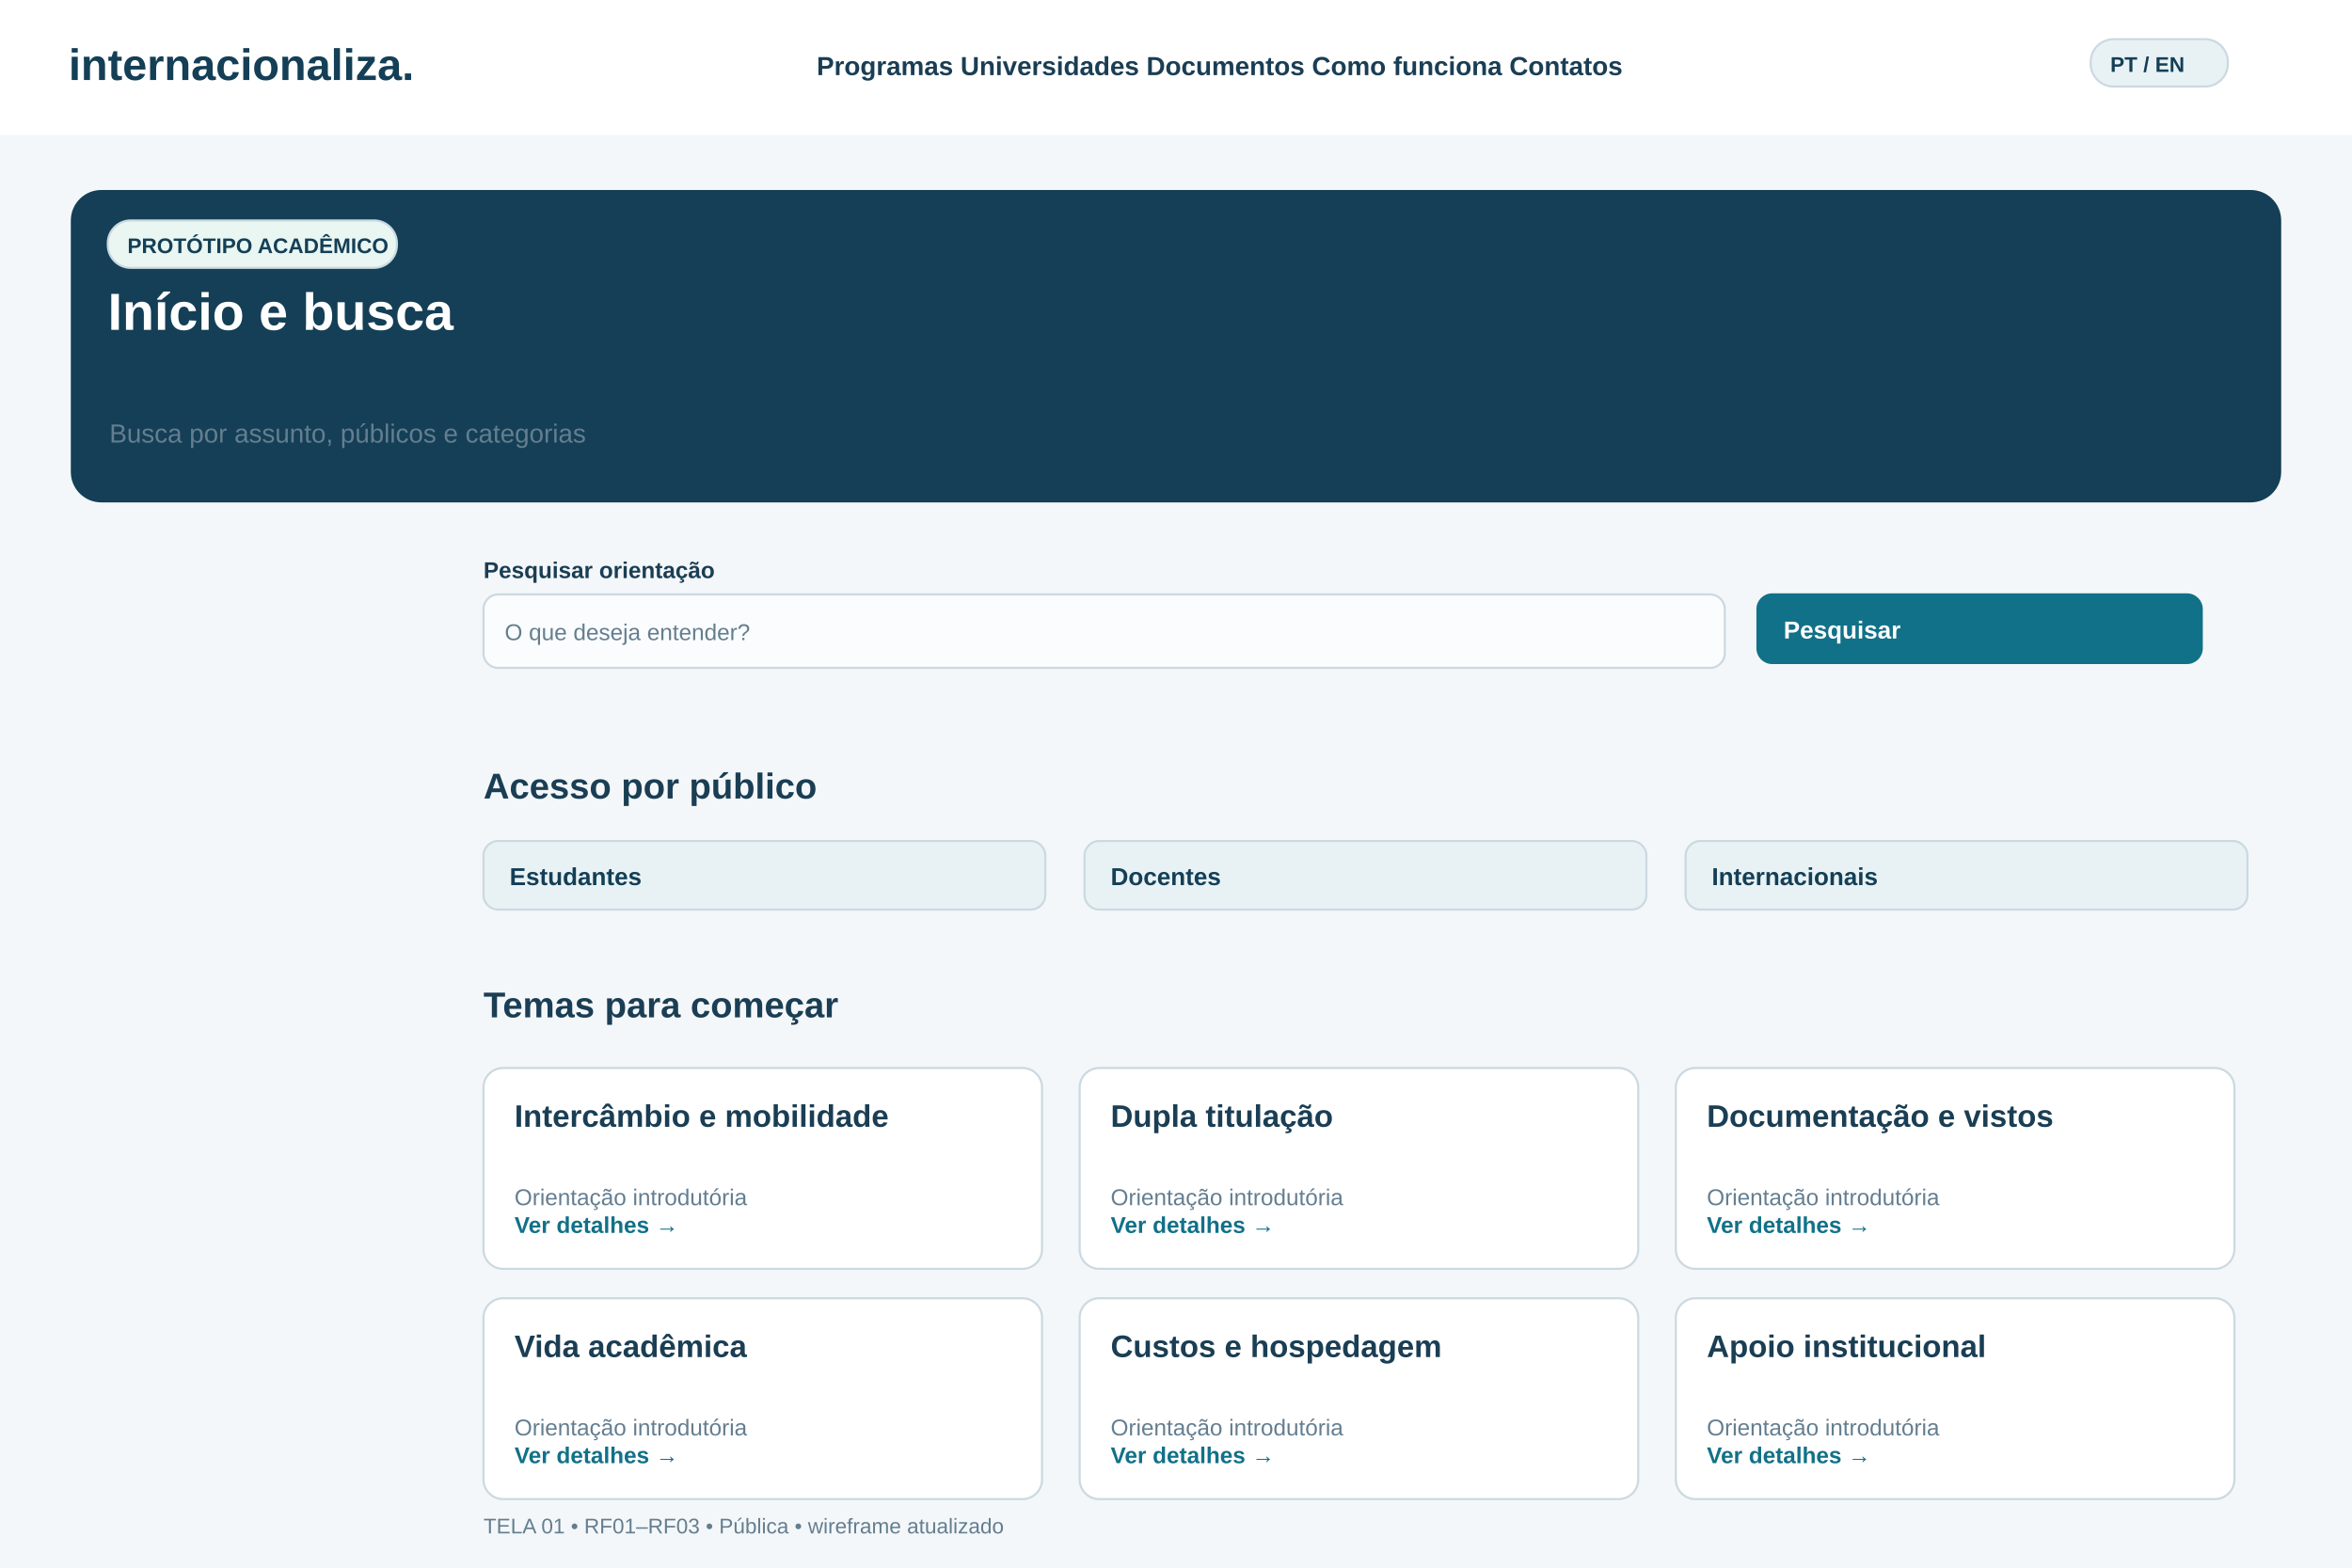
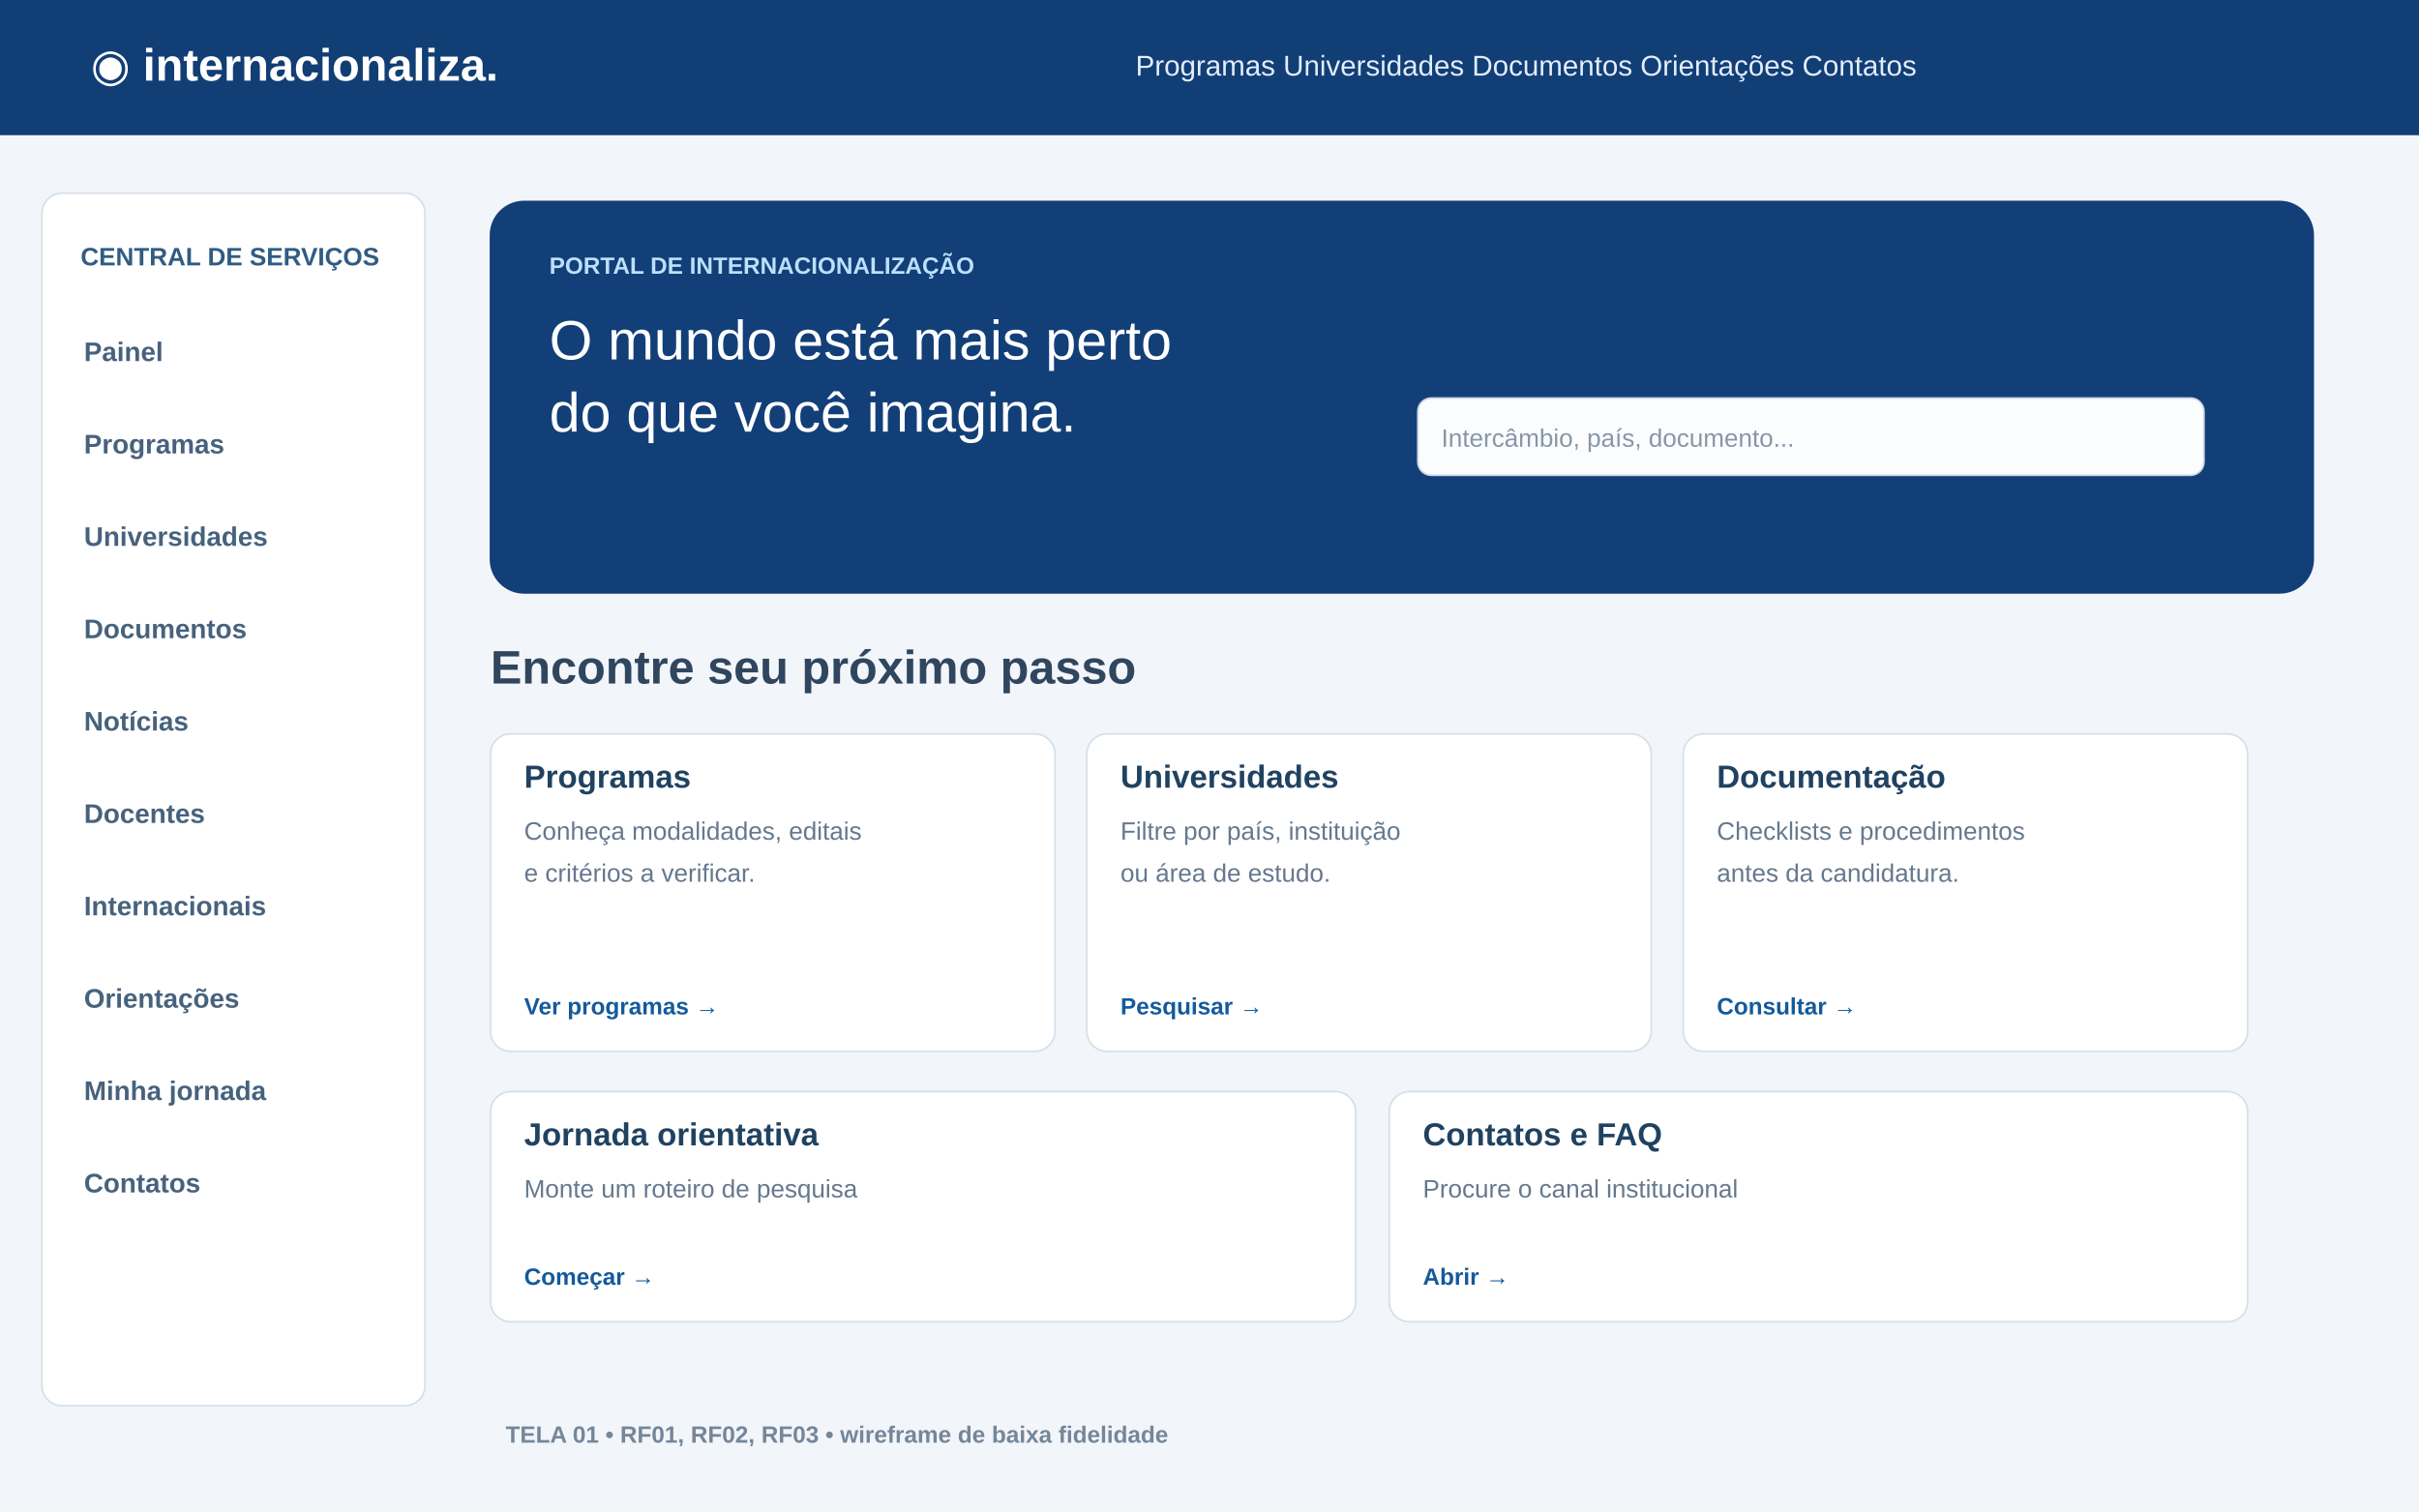
- <svg xmlns="http://www.w3.org/2000/svg" viewBox="0 0 1440 960" role="img" aria-labelledby="title desc">
-   <rect x="0" y="0" width="1440" height="960" rx="0" fill="#F4F7F9" stroke="#F4F7F9" stroke-width="1.3" />
-   <rect x="0" y="0" width="1440" height="82" rx="0" fill="#FFFFFF" stroke="#FFFFFF" stroke-width="1.3" />
-   <text x="42" y="49" fill="#143F56" font-size="27" font-weight="700" font-family="Arial, Helvetica, sans-serif">internacionaliza.</text>
-   <text x="500" y="46" fill="#1A3E54" font-size="16" font-weight="700" font-family="Arial, Helvetica, sans-serif">Programas    Universidades    Documentos    Como funciona    Contatos</text>
-   <rect x="1280" y="24" width="84" height="29" rx="14" fill="#E8F2F4" stroke="#CBD9E1" stroke-width="1.3" />
-   <text x="1292" y="44" fill="#143F56" font-size="13" font-weight="700" font-family="Arial, Helvetica, sans-serif">PT / EN</text>
-   <rect x="44" y="117" width="1352" height="190" rx="18" fill="#143F56" stroke="#143F56" stroke-width="1.3" />
-   <rect x="66" y="135" width="177" height="29" rx="14" fill="#EAF6F2" stroke="#CBD9E1" stroke-width="1.3" />
-   <text x="78" y="155" fill="#143F56" font-size="13" font-weight="700" font-family="Arial, Helvetica, sans-serif">PROTÓTIPO ACADÊMICO</text>
-   <text x="66" y="202" fill="#FFFFFF" font-size="32" font-weight="700" font-family="Arial, Helvetica, sans-serif">Início e busca</text>
-   <text x="67" y="271" fill="#647E90" font-size="16" font-weight="400" font-family="Arial, Helvetica, sans-serif">Busca por assunto, públicos e categorias</text>
-   <text x="296" y="354" fill="#1A3E54" font-size="14" font-weight="700" font-family="Arial, Helvetica, sans-serif">Pesquisar orientação</text>
-   <rect x="296" y="364" width="760" height="45" rx="9" fill="#FAFCFD" stroke="#CBD9E1" stroke-width="1.3" />
-   <text x="309" y="392" fill="#647E90" font-size="14" font-weight="400" font-family="Arial, Helvetica, sans-serif">O que deseja entender?</text>
-   <rect x="1076" y="364" width="272" height="42" rx="9" fill="#117188" stroke="#117188" stroke-width="1.3" />
-   <text x="1092" y="391" fill="#FFFFFF" font-size="15" font-weight="700" font-family="Arial, Helvetica, sans-serif">Pesquisar</text>
-   <text x="296" y="489" fill="#1A3E54" font-size="22" font-weight="700" font-family="Arial, Helvetica, sans-serif">Acesso por público</text>
-   <rect x="296" y="515" width="344" height="42" rx="9" fill="#E8F2F4" stroke="#CBD9E1" stroke-width="1.3" />
-   <text x="312" y="542" fill="#143F56" font-size="15" font-weight="700" font-family="Arial, Helvetica, sans-serif">Estudantes</text>
-   <rect x="664" y="515" width="344" height="42" rx="9" fill="#E8F2F4" stroke="#CBD9E1" stroke-width="1.3" />
-   <text x="680" y="542" fill="#143F56" font-size="15" font-weight="700" font-family="Arial, Helvetica, sans-serif">Docentes</text>
-   <rect x="1032" y="515" width="344" height="42" rx="9" fill="#E8F2F4" stroke="#CBD9E1" stroke-width="1.3" />
-   <text x="1048" y="542" fill="#143F56" font-size="15" font-weight="700" font-family="Arial, Helvetica, sans-serif">Internacionais</text>
-   <text x="296" y="623" fill="#1A3E54" font-size="22" font-weight="700" font-family="Arial, Helvetica, sans-serif">Temas para começar</text>
-   <rect x="296" y="654" width="342" height="123" rx="12" fill="#FFFFFF" stroke="#CBD9E1" stroke-width="1.3" />
-   <text x="315" y="690" fill="#1A3E54" font-size="19" font-weight="700" font-family="Arial, Helvetica, sans-serif">Intercâmbio e mobilidade</text>
-   <text x="315" y="738" fill="#647E90" font-size="14" font-weight="400" font-family="Arial, Helvetica, sans-serif">Orientação introdutória</text>
-   <text x="315" y="755" fill="#117188" font-size="14" font-weight="700" font-family="Arial, Helvetica, sans-serif">Ver detalhes →</text>
-   <rect x="661" y="654" width="342" height="123" rx="12" fill="#FFFFFF" stroke="#CBD9E1" stroke-width="1.3" />
-   <text x="680" y="690" fill="#1A3E54" font-size="19" font-weight="700" font-family="Arial, Helvetica, sans-serif">Dupla titulação</text>
-   <text x="680" y="738" fill="#647E90" font-size="14" font-weight="400" font-family="Arial, Helvetica, sans-serif">Orientação introdutória</text>
-   <text x="680" y="755" fill="#117188" font-size="14" font-weight="700" font-family="Arial, Helvetica, sans-serif">Ver detalhes →</text>
-   <rect x="1026" y="654" width="342" height="123" rx="12" fill="#FFFFFF" stroke="#CBD9E1" stroke-width="1.3" />
-   <text x="1045" y="690" fill="#1A3E54" font-size="19" font-weight="700" font-family="Arial, Helvetica, sans-serif">Documentação e vistos</text>
-   <text x="1045" y="738" fill="#647E90" font-size="14" font-weight="400" font-family="Arial, Helvetica, sans-serif">Orientação introdutória</text>
-   <text x="1045" y="755" fill="#117188" font-size="14" font-weight="700" font-family="Arial, Helvetica, sans-serif">Ver detalhes →</text>
-   <rect x="296" y="795" width="342" height="123" rx="12" fill="#FFFFFF" stroke="#CBD9E1" stroke-width="1.3" />
-   <text x="315" y="831" fill="#1A3E54" font-size="19" font-weight="700" font-family="Arial, Helvetica, sans-serif">Vida acadêmica</text>
-   <text x="315" y="879" fill="#647E90" font-size="14" font-weight="400" font-family="Arial, Helvetica, sans-serif">Orientação introdutória</text>
-   <text x="315" y="896" fill="#117188" font-size="14" font-weight="700" font-family="Arial, Helvetica, sans-serif">Ver detalhes →</text>
-   <rect x="661" y="795" width="342" height="123" rx="12" fill="#FFFFFF" stroke="#CBD9E1" stroke-width="1.3" />
-   <text x="680" y="831" fill="#1A3E54" font-size="19" font-weight="700" font-family="Arial, Helvetica, sans-serif">Custos e hospedagem</text>
-   <text x="680" y="879" fill="#647E90" font-size="14" font-weight="400" font-family="Arial, Helvetica, sans-serif">Orientação introdutória</text>
-   <text x="680" y="896" fill="#117188" font-size="14" font-weight="700" font-family="Arial, Helvetica, sans-serif">Ver detalhes →</text>
-   <rect x="1026" y="795" width="342" height="123" rx="12" fill="#FFFFFF" stroke="#CBD9E1" stroke-width="1.3" />
-   <text x="1045" y="831" fill="#1A3E54" font-size="19" font-weight="700" font-family="Arial, Helvetica, sans-serif">Apoio institucional</text>
-   <text x="1045" y="879" fill="#647E90" font-size="14" font-weight="400" font-family="Arial, Helvetica, sans-serif">Orientação introdutória</text>
-   <text x="1045" y="896" fill="#117188" font-size="14" font-weight="700" font-family="Arial, Helvetica, sans-serif">Ver detalhes →</text>
-   <text x="296" y="939" font-family="Arial,Helvetica,sans-serif" font-size="13" fill="#647E90">TELA 01  •  RF01–RF03  •  Pública  •  wireframe atualizado</text>
+ <svg xmlns="http://www.w3.org/2000/svg" viewBox="0 0 1440 900" role="img" aria-labelledby="title desc">
+   <rect width="1440" height="900" fill="#f2f5f9" />
+   <rect x="0" y="0" width="1440" height="80" rx="0" fill="#113e75" stroke="#113e75" stroke-width="1" />
+   <text x="54" y="48" font-family="Arial,Helvetica,sans-serif" font-size="27" font-weight="800" fill="#fff">◉ internacionaliza.</text>
+   <text x="676" y="45" font-family="Arial,Helvetica,sans-serif" font-size="17" font-weight="400" fill="#e3edfb">Programas   Universidades   Documentos   Orientações   Contatos</text>
+   <rect x="25" y="115" width="228" height="722" rx="12" fill="#fff" stroke="#d5dfe9" stroke-width="1" />
+   <text x="48" y="158" font-family="Arial,Helvetica,sans-serif" font-size="15" font-weight="800" fill="#315b82">CENTRAL DE SERVIÇOS</text>
+   <text x="50" y="215" font-family="Arial,Helvetica,sans-serif" font-size="16" font-weight="600" fill="#47627d">Painel</text>
+   <text x="50" y="270" font-family="Arial,Helvetica,sans-serif" font-size="16" font-weight="600" fill="#47627d">Programas</text>
+   <text x="50" y="325" font-family="Arial,Helvetica,sans-serif" font-size="16" font-weight="600" fill="#47627d">Universidades</text>
+   <text x="50" y="380" font-family="Arial,Helvetica,sans-serif" font-size="16" font-weight="600" fill="#47627d">Documentos</text>
+   <text x="50" y="435" font-family="Arial,Helvetica,sans-serif" font-size="16" font-weight="600" fill="#47627d">Notícias</text>
+   <text x="50" y="490" font-family="Arial,Helvetica,sans-serif" font-size="16" font-weight="600" fill="#47627d">Docentes</text>
+   <text x="50" y="545" font-family="Arial,Helvetica,sans-serif" font-size="16" font-weight="600" fill="#47627d">Internacionais</text>
+   <text x="50" y="600" font-family="Arial,Helvetica,sans-serif" font-size="16" font-weight="600" fill="#47627d">Orientações</text>
+   <text x="50" y="655" font-family="Arial,Helvetica,sans-serif" font-size="16" font-weight="600" fill="#47627d">Minha jornada</text>
+   <text x="50" y="710" font-family="Arial,Helvetica,sans-serif" font-size="16" font-weight="600" fill="#47627d">Contatos</text>
+   <rect x="292" y="120" width="1085" height="233" rx="20" fill="#123f78" stroke="#123f78" stroke-width="1" />
+   <text x="327" y="163" font-family="Arial,Helvetica,sans-serif" font-size="14" font-weight="800" fill="#bce0fc">PORTAL DE INTERNACIONALIZAÇÃO</text>
+   <text x="327" y="214" font-family="Arial,Helvetica,sans-serif" font-size="33" font-weight="400" fill="#fff">O mundo está mais perto</text>
+   <text x="327" y="257" font-family="Arial,Helvetica,sans-serif" font-size="33" font-weight="400" fill="#fff">do que você imagina.</text>
+   <text x="844" y="228" font-family="Arial,Helvetica,sans-serif" font-size="14" font-weight="700" fill="#48627d" />
+   <rect x="844" y="237" width="468" height="46" rx="8" fill="#fbfcfe" stroke="#cbd6e5" stroke-width="1" />
+   <text x="858" y="266" font-family="Arial,Helvetica,sans-serif" font-size="15" font-weight="400" fill="#8697a7">Intercâmbio, país, documento...</text>
+   <text x="292" y="407" font-family="Arial,Helvetica,sans-serif" font-size="28" font-weight="750" fill="#30465e">Encontre seu próximo passo</text>
+   <rect x="292" y="437" width="336" height="189" rx="12" fill="#fff" stroke="#d5dfe9" stroke-width="1" />
+   <text x="312" y="469" font-family="Arial,Helvetica,sans-serif" font-size="19" font-weight="700" fill="#204261">Programas</text>
+   <text x="312" y="500" font-family="Arial,Helvetica,sans-serif" font-size="15" font-weight="400" fill="#65788e">Conheça modalidades, editais</text>
+   <text x="312" y="525" font-family="Arial,Helvetica,sans-serif" font-size="15" font-weight="400" fill="#65788e">e critérios a verificar.</text>
+   <text x="312" y="604" font-family="Arial,Helvetica,sans-serif" font-size="14" font-weight="700" fill="#145a9b">Ver programas →</text>
+   <rect x="647" y="437" width="336" height="189" rx="12" fill="#fff" stroke="#d5dfe9" stroke-width="1" />
+   <text x="667" y="469" font-family="Arial,Helvetica,sans-serif" font-size="19" font-weight="700" fill="#204261">Universidades</text>
+   <text x="667" y="500" font-family="Arial,Helvetica,sans-serif" font-size="15" font-weight="400" fill="#65788e">Filtre por país, instituição</text>
+   <text x="667" y="525" font-family="Arial,Helvetica,sans-serif" font-size="15" font-weight="400" fill="#65788e">ou área de estudo.</text>
+   <text x="667" y="604" font-family="Arial,Helvetica,sans-serif" font-size="14" font-weight="700" fill="#145a9b">Pesquisar →</text>
+   <rect x="1002" y="437" width="336" height="189" rx="12" fill="#fff" stroke="#d5dfe9" stroke-width="1" />
+   <text x="1022" y="469" font-family="Arial,Helvetica,sans-serif" font-size="19" font-weight="700" fill="#204261">Documentação</text>
+   <text x="1022" y="500" font-family="Arial,Helvetica,sans-serif" font-size="15" font-weight="400" fill="#65788e">Checklists e procedimentos</text>
+   <text x="1022" y="525" font-family="Arial,Helvetica,sans-serif" font-size="15" font-weight="400" fill="#65788e">antes da candidatura.</text>
+   <text x="1022" y="604" font-family="Arial,Helvetica,sans-serif" font-size="14" font-weight="700" fill="#145a9b">Consultar →</text>
+   <rect x="292" y="650" width="515" height="137" rx="12" fill="#fff" stroke="#d5dfe9" stroke-width="1" />
+   <text x="312" y="682" font-family="Arial,Helvetica,sans-serif" font-size="19" font-weight="700" fill="#204261">Jornada orientativa</text>
+   <text x="312" y="713" font-family="Arial,Helvetica,sans-serif" font-size="15" font-weight="400" fill="#65788e">Monte um roteiro de pesquisa</text>
+   <text x="312" y="765" font-family="Arial,Helvetica,sans-serif" font-size="14" font-weight="700" fill="#145a9b">Começar →</text>
+   <rect x="827" y="650" width="511" height="137" rx="12" fill="#fff" stroke="#d5dfe9" stroke-width="1" />
+   <text x="847" y="682" font-family="Arial,Helvetica,sans-serif" font-size="19" font-weight="700" fill="#204261">Contatos e FAQ</text>
+   <text x="847" y="713" font-family="Arial,Helvetica,sans-serif" font-size="15" font-weight="400" fill="#65788e">Procure o canal institucional</text>
+   <text x="847" y="765" font-family="Arial,Helvetica,sans-serif" font-size="14" font-weight="700" fill="#145a9b">Abrir →</text>
+   <text x="301" y="859" font-family="Arial,Helvetica,sans-serif" font-size="14" font-weight="600" fill="#74869a">TELA 01  •  RF01, RF02, RF03  •  wireframe de baixa fidelidade</text>
</svg>
